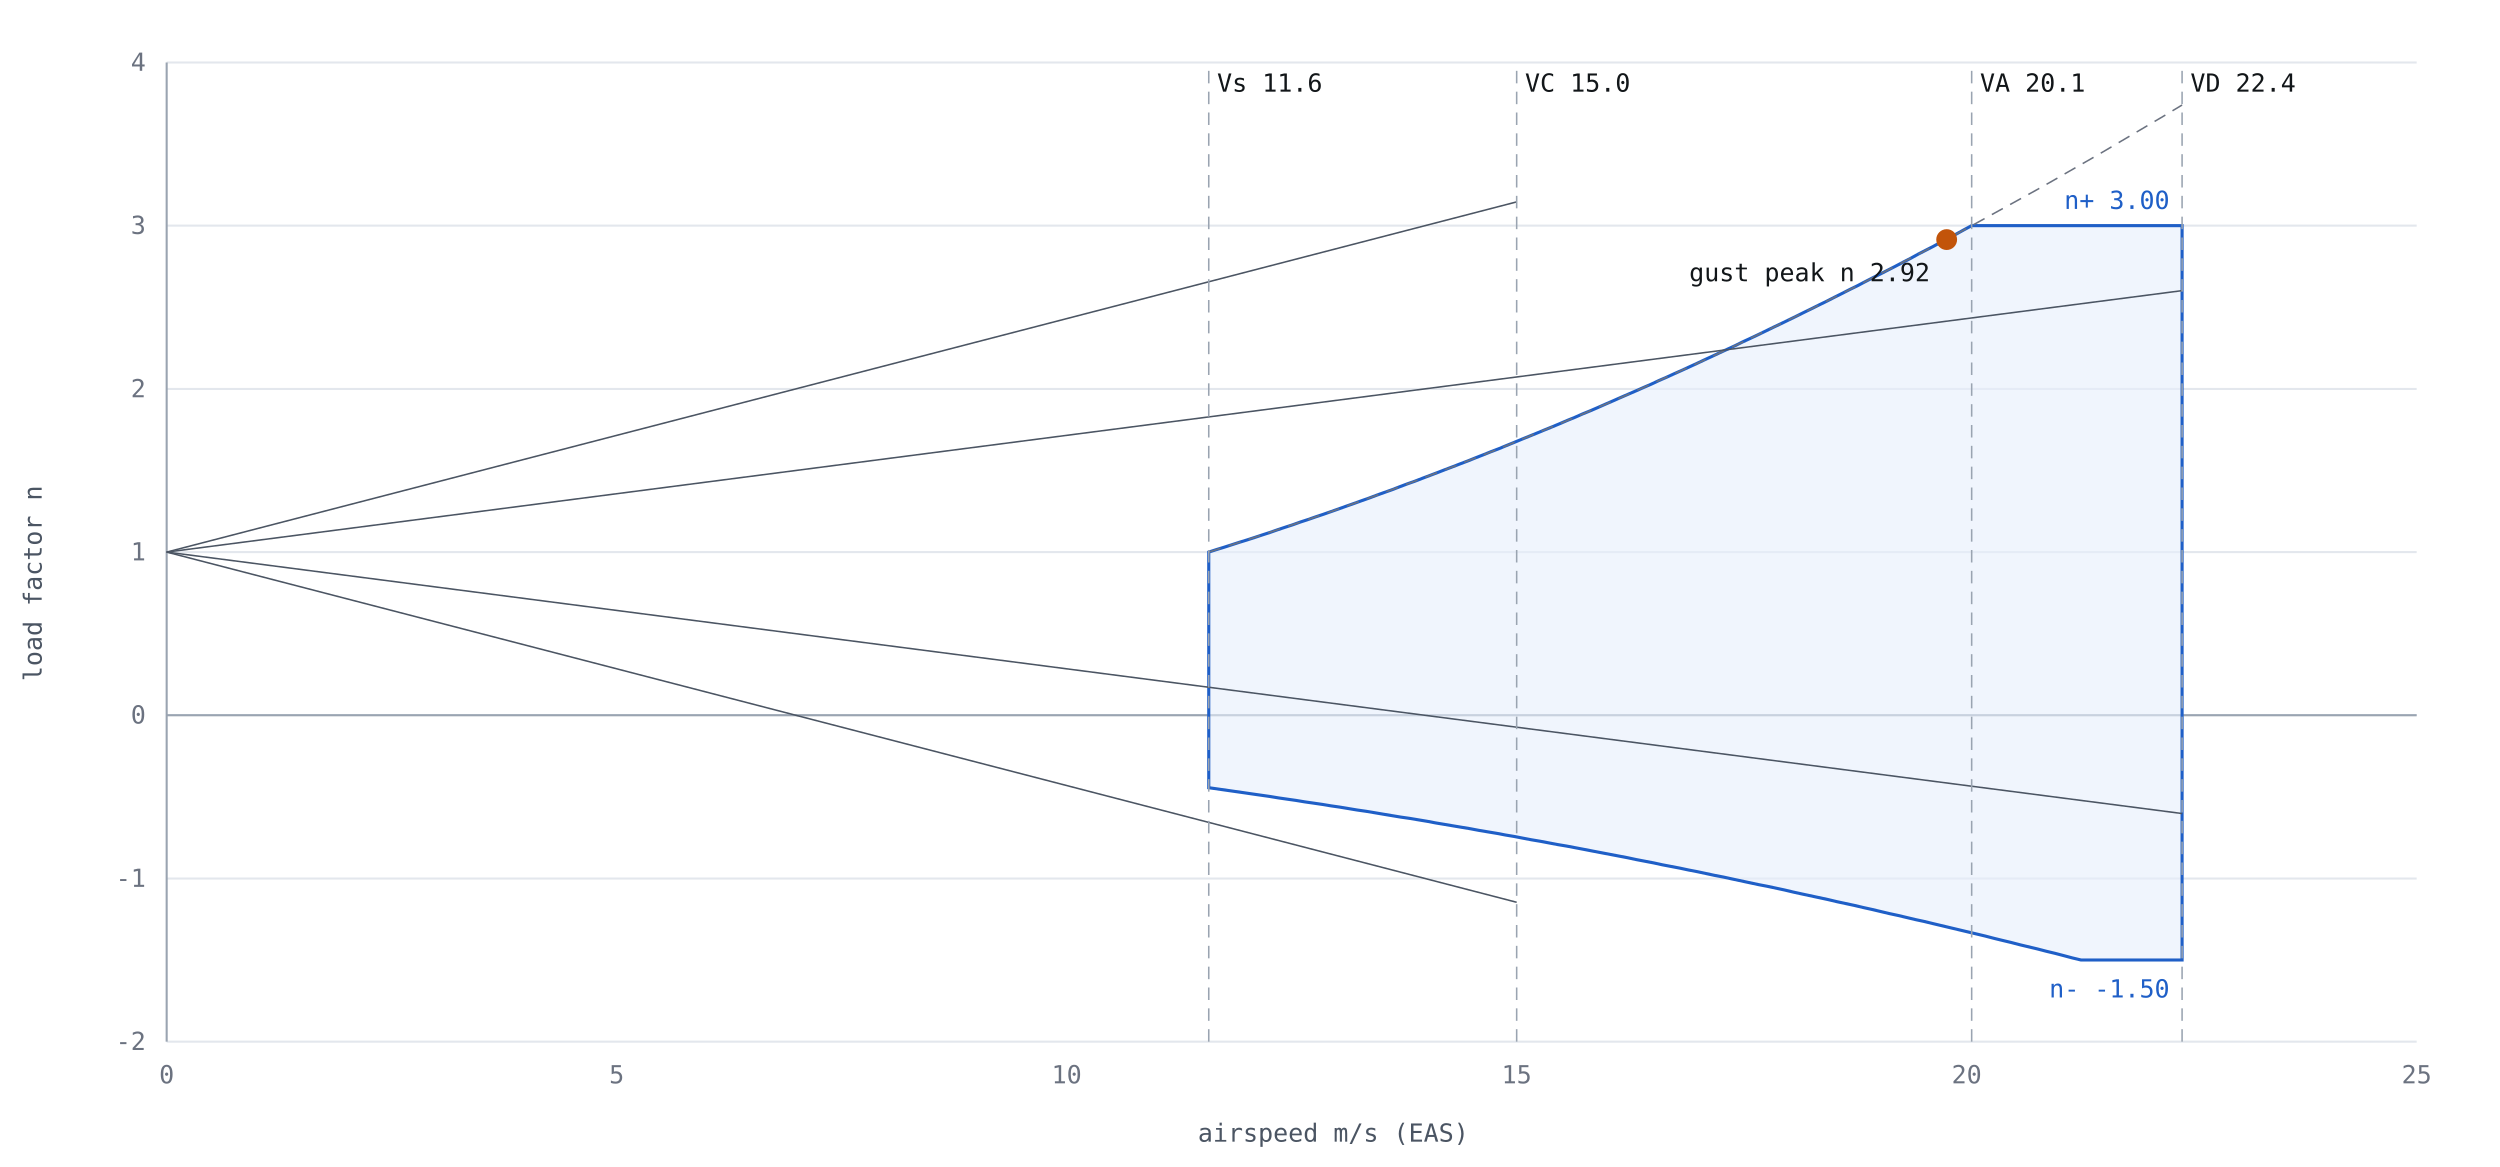
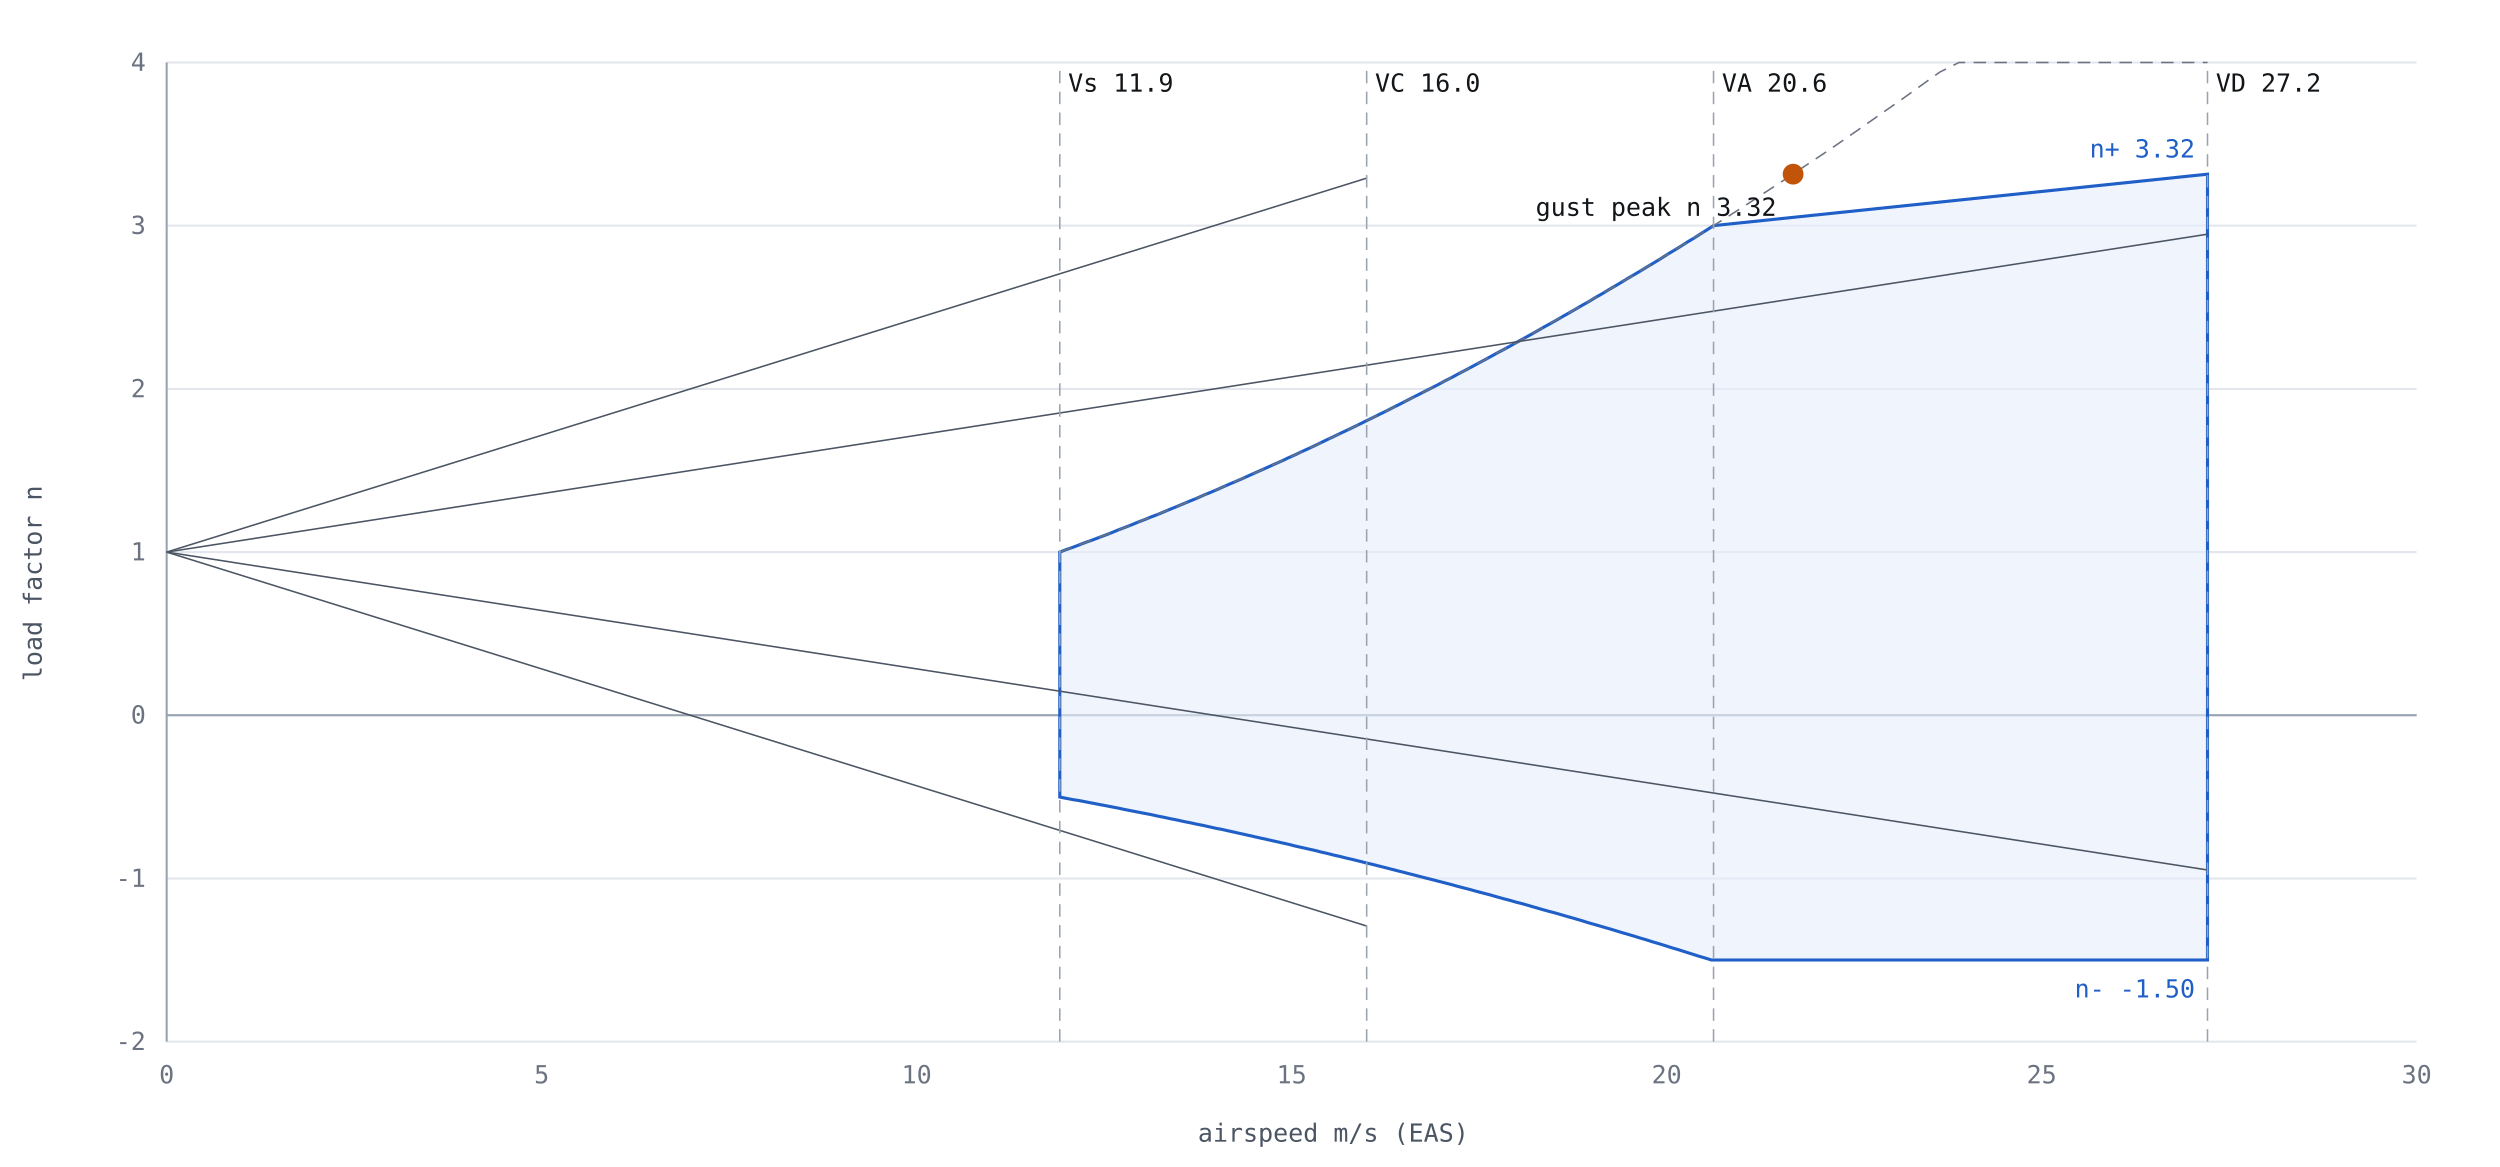
<svg xmlns="http://www.w3.org/2000/svg" viewBox="0 0 1200 560" width="1200" height="560">
  <line x1="80" y1="500.0" x2="1160" y2="500.0" stroke="#E3E7ED" stroke-width="1" />
  <text x="70" y="504.0" text-anchor="end" fill="#6B7280" font-family="IBM Plex Mono, monospace" font-size="12">-2</text>
  <line x1="80" y1="421.7" x2="1160" y2="421.7" stroke="#E3E7ED" stroke-width="1" />
  <text x="70" y="425.7" text-anchor="end" fill="#6B7280" font-family="IBM Plex Mono, monospace" font-size="12">-1</text>
  <line x1="80" y1="343.3" x2="1160" y2="343.3" stroke="#E3E7ED" stroke-width="1" />
  <text x="70" y="347.3" text-anchor="end" fill="#6B7280" font-family="IBM Plex Mono, monospace" font-size="12">0</text>
  <line x1="80" y1="265.0" x2="1160" y2="265.0" stroke="#E3E7ED" stroke-width="1" />
  <text x="70" y="269.0" text-anchor="end" fill="#6B7280" font-family="IBM Plex Mono, monospace" font-size="12">1</text>
  <line x1="80" y1="186.7" x2="1160" y2="186.7" stroke="#E3E7ED" stroke-width="1" />
  <text x="70" y="190.7" text-anchor="end" fill="#6B7280" font-family="IBM Plex Mono, monospace" font-size="12">2</text>
  <line x1="80" y1="108.3" x2="1160" y2="108.3" stroke="#E3E7ED" stroke-width="1" />
  <text x="70" y="112.3" text-anchor="end" fill="#6B7280" font-family="IBM Plex Mono, monospace" font-size="12">3</text>
  <line x1="80" y1="30.0" x2="1160" y2="30.0" stroke="#E3E7ED" stroke-width="1" />
  <text x="70" y="34.0" text-anchor="end" fill="#6B7280" font-family="IBM Plex Mono, monospace" font-size="12">4</text>
  <text x="80.0" y="520" text-anchor="middle" fill="#6B7280" font-family="IBM Plex Mono, monospace" font-size="12">0</text>
-   <text x="296.0" y="520" text-anchor="middle" fill="#6B7280" font-family="IBM Plex Mono, monospace" font-size="12">5</text>
-   <text x="512.0" y="520" text-anchor="middle" fill="#6B7280" font-family="IBM Plex Mono, monospace" font-size="12">10</text>
-   <text x="728.0" y="520" text-anchor="middle" fill="#6B7280" font-family="IBM Plex Mono, monospace" font-size="12">15</text>
-   <text x="944.0" y="520" text-anchor="middle" fill="#6B7280" font-family="IBM Plex Mono, monospace" font-size="12">20</text>
-   <text x="1160.0" y="520" text-anchor="middle" fill="#6B7280" font-family="IBM Plex Mono, monospace" font-size="12">25</text>
+   <text x="260.0" y="520" text-anchor="middle" fill="#6B7280" font-family="IBM Plex Mono, monospace" font-size="12">5</text>
+   <text x="440.0" y="520" text-anchor="middle" fill="#6B7280" font-family="IBM Plex Mono, monospace" font-size="12">10</text>
+   <text x="620.0" y="520" text-anchor="middle" fill="#6B7280" font-family="IBM Plex Mono, monospace" font-size="12">15</text>
+   <text x="800.0" y="520" text-anchor="middle" fill="#6B7280" font-family="IBM Plex Mono, monospace" font-size="12">20</text>
+   <text x="980.0" y="520" text-anchor="middle" fill="#6B7280" font-family="IBM Plex Mono, monospace" font-size="12">25</text>
+   <text x="1160.0" y="520" text-anchor="middle" fill="#6B7280" font-family="IBM Plex Mono, monospace" font-size="12">30</text>
  <line x1="80" y1="343.3" x2="1160" y2="343.3" stroke="#9AA4B1" stroke-width="1" />
  <line x1="80" y1="30" x2="80" y2="500" stroke="#9AA4B1" stroke-width="1" />
  <text x="640.0" y="548" text-anchor="middle" fill="#4B5563" font-family="IBM Plex Mono, monospace" font-size="12">airspeed m/s (EAS)</text>
  <text x="20" y="280.0" fill="#4B5563" font-family="IBM Plex Mono, monospace" font-size="12" transform="rotate(-90 20 280.0)" text-anchor="middle">load factor n</text>
-   <path d="M580.2,265.0 L583.9,263.8 L587.5,262.7 L591.2,261.5 L594.9,260.3 L598.5,259.2 L602.2,258.0 L605.8,256.8 L609.5,255.6 L613.2,254.3 L616.8,253.1 L620.5,251.9 L624.1,250.6 L627.8,249.4 L631.5,248.1 L635.1,246.9 L638.8,245.6 L642.5,244.3 L646.1,243.0 L649.8,241.7 L653.4,240.4 L657.1,239.1 L660.8,237.7 L664.4,236.4 L668.1,235.1 L671.7,233.7 L675.4,232.3 L679.1,231.0 L682.7,229.6 L686.4,228.2 L690.1,226.8 L693.7,225.4 L697.4,224.0 L701.0,222.6 L704.7,221.2 L708.4,219.7 L712.0,218.3 L715.7,216.8 L719.4,215.4 L723.0,213.9 L726.7,212.4 L730.3,210.9 L734.0,209.4 L737.7,207.9 L741.3,206.4 L745.0,204.9 L748.6,203.4 L752.3,201.8 L756.0,200.3 L759.6,198.7 L763.3,197.2 L767.0,195.6 L770.6,194.0 L774.3,192.4 L777.9,190.8 L781.6,189.2 L785.3,187.6 L788.9,186.0 L792.6,184.4 L796.2,182.7 L799.9,181.1 L803.6,179.4 L807.2,177.8 L810.9,176.1 L814.6,174.4 L818.2,172.7 L821.9,171.0 L825.5,169.3 L829.2,167.6 L832.9,165.9 L836.5,164.1 L840.2,162.4 L843.8,160.7 L847.5,158.9 L851.2,157.1 L854.8,155.4 L858.5,153.6 L862.2,151.8 L865.8,150.0 L869.5,148.2 L873.1,146.4 L876.8,144.6 L880.5,142.7 L884.1,140.9 L887.8,139.0 L891.5,137.2 L895.1,135.3 L898.8,133.4 L902.4,131.6 L906.1,129.7 L909.8,127.8 L913.4,125.9 L917.1,124.0 L920.7,122.0 L924.4,120.1 L928.1,118.2 L931.7,116.2 L935.4,114.3 L939.1,112.3 L942.7,110.3 L946.4,108.3 L1047.4,108.3 L1047.4,460.8 L998.9,460.8 L998.9,460.8 L994.7,459.8 L990.6,458.7 L986.4,457.6 L982.2,456.6 L978.0,455.5 L973.8,454.5 L969.6,453.5 L965.4,452.4 L961.2,451.4 L957.1,450.4 L952.9,449.3 L948.7,448.3 L944.5,447.3 L940.3,446.3 L936.1,445.3 L931.9,444.3 L927.7,443.3 L923.6,442.3 L919.4,441.4 L915.2,440.4 L911.0,439.4 L906.8,438.5 L902.6,437.5 L898.4,436.5 L894.3,435.6 L890.1,434.6 L885.9,433.7 L881.7,432.8 L877.5,431.8 L873.3,430.9 L869.1,430.0 L864.9,429.1 L860.8,428.2 L856.6,427.2 L852.4,426.3 L848.2,425.4 L844.0,424.6 L839.8,423.7 L835.6,422.8 L831.4,421.9 L827.3,421.0 L823.1,420.2 L818.9,419.3 L814.7,418.4 L810.5,417.6 L806.3,416.7 L802.1,415.9 L797.9,415.1 L793.8,414.2 L789.6,413.4 L785.4,412.6 L781.2,411.7 L777.0,410.9 L772.8,410.1 L768.6,409.3 L764.4,408.5 L760.3,407.7 L756.1,406.9 L751.9,406.1 L747.7,405.4 L743.5,404.6 L739.3,403.8 L735.1,403.1 L730.9,402.3 L726.8,401.5 L722.6,400.8 L718.4,400.0 L714.2,399.3 L710.0,398.6 L705.8,397.8 L701.6,397.1 L697.4,396.4 L693.3,395.7 L689.1,395.0 L684.9,394.2 L680.7,393.5 L676.5,392.8 L672.3,392.2 L668.1,391.5 L663.9,390.8 L659.8,390.1 L655.6,389.4 L651.4,388.8 L647.2,388.1 L643.0,387.4 L638.8,386.8 L634.6,386.1 L630.5,385.5 L626.3,384.9 L622.1,384.2 L617.9,383.6 L613.7,383.0 L609.5,382.3 L605.3,381.7 L601.1,381.1 L597.0,380.5 L592.8,379.9 L588.6,379.3 L584.4,378.7 L580.2,378.1 Z" fill="#E6EEFB" fill-opacity="0.6" stroke="#1F5FC7" stroke-width="1.5" />
-   <path d="M580.2,265.0 L588.0,262.5 L595.8,260.0 L603.6,257.5 L611.3,254.9 L619.1,252.3 L626.9,249.7 L634.7,247.0 L642.5,244.3 L650.3,241.5 L658.1,238.7 L665.8,235.9 L673.6,233.0 L681.4,230.1 L689.2,227.1 L697.0,224.2 L704.8,221.1 L712.6,218.1 L720.4,215.0 L728.1,211.8 L735.9,208.6 L743.7,205.4 L751.5,202.2 L759.3,198.9 L767.1,195.5 L774.9,192.2 L782.6,188.8 L790.4,185.3 L798.2,181.8 L806.0,178.3 L813.8,174.8 L821.6,171.2 L829.4,167.5 L837.1,163.9 L844.9,160.1 L852.7,156.4 L860.5,152.6 L868.3,148.8 L876.1,144.9 L883.9,141.0 L891.6,137.1 L899.4,133.1 L907.2,129.1 L915.0,125.0 L922.8,121.0 L930.6,116.8 L938.4,112.7 L946.1,108.5 L953.9,104.2 L961.7,99.9 L969.5,95.6 L977.3,91.3 L985.1,86.9 L992.9,82.4 L1000.6,78.0 L1008.4,73.5 L1016.2,68.9 L1024.0,64.3 L1031.8,59.7 L1039.6,55.1 L1047.4,50.4" fill="none" stroke="#6B7280" stroke-width="0.75" stroke-dasharray="6 4" />
-   <line x1="80.0" y1="265.0" x2="728.0" y2="96.9" stroke="#4B5563" stroke-width="0.75" />
-   <line x1="80.0" y1="265.0" x2="1047.4" y2="139.5" stroke="#4B5563" stroke-width="0.75" />
-   <line x1="80.0" y1="265.0" x2="728.0" y2="433.1" stroke="#4B5563" stroke-width="0.75" />
-   <line x1="80.0" y1="265.0" x2="1047.4" y2="390.5" stroke="#4B5563" stroke-width="0.75" />
-   <line x1="580.2" y1="500.0" x2="580.2" y2="30.0" stroke="#9AA4B1" stroke-width="0.75" stroke-dasharray="6 4" />
-   <text x="584.2" y="44" fill="#121619" font-family="IBM Plex Mono, monospace" font-size="12">Vs 11.6</text>
-   <line x1="946.4" y1="500.0" x2="946.4" y2="30.0" stroke="#9AA4B1" stroke-width="0.75" stroke-dasharray="6 4" />
-   <text x="950.4" y="44" fill="#121619" font-family="IBM Plex Mono, monospace" font-size="12">VA 20.1</text>
-   <line x1="728.0" y1="500.0" x2="728.0" y2="30.0" stroke="#9AA4B1" stroke-width="0.75" stroke-dasharray="6 4" />
-   <text x="732.0" y="44" fill="#121619" font-family="IBM Plex Mono, monospace" font-size="12">VC 15.0</text>
-   <line x1="1047.4" y1="500.0" x2="1047.4" y2="30.0" stroke="#9AA4B1" stroke-width="0.75" stroke-dasharray="6 4" />
-   <text x="1051.4" y="44" fill="#121619" font-family="IBM Plex Mono, monospace" font-size="12">VD 22.4</text>
-   <circle cx="934.4" cy="115.0" r="5" fill="#C2540A" />
-   <text x="926.4" y="135.0" text-anchor="end" fill="#121619" font-family="IBM Plex Mono, monospace" font-size="12">gust peak n 2.92</text>
-   <text x="1041.4" y="100.3" text-anchor="end" fill="#1F5FC7" font-family="IBM Plex Mono, monospace" font-size="12">n+ 3.00</text>
-   <text x="1041.4" y="478.8" text-anchor="end" fill="#1F5FC7" font-family="IBM Plex Mono, monospace" font-size="12">n- -1.50</text>
+   <path d="M508.7,265.0 L511.8,263.8 L515.0,262.7 L518.1,261.5 L521.2,260.3 L524.4,259.2 L527.5,258.0 L530.7,256.8 L533.8,255.6 L536.9,254.3 L540.1,253.1 L543.2,251.9 L546.3,250.6 L549.5,249.4 L552.6,248.1 L555.8,246.9 L558.9,245.6 L562.0,244.3 L565.2,243.0 L568.3,241.7 L571.4,240.4 L574.6,239.1 L577.7,237.7 L580.9,236.4 L584.0,235.1 L587.1,233.7 L590.3,232.3 L593.4,231.0 L596.6,229.6 L599.7,228.2 L602.8,226.8 L606.0,225.4 L609.1,224.0 L612.2,222.6 L615.4,221.2 L618.5,219.7 L621.7,218.3 L624.8,216.8 L627.9,215.4 L631.1,213.9 L634.2,212.4 L637.3,210.9 L640.5,209.4 L643.6,207.9 L646.8,206.4 L649.9,204.9 L653.0,203.4 L656.2,201.8 L659.3,200.3 L662.5,198.7 L665.6,197.2 L668.7,195.6 L671.9,194.0 L675.0,192.4 L678.1,190.8 L681.3,189.2 L684.4,187.6 L687.6,186.0 L690.7,184.4 L693.8,182.7 L697.0,181.1 L700.1,179.4 L703.2,177.8 L706.4,176.1 L709.5,174.4 L712.7,172.7 L715.8,171.0 L718.9,169.3 L722.1,167.6 L725.2,165.9 L728.4,164.1 L731.5,162.4 L734.6,160.7 L737.8,158.9 L740.9,157.1 L744.0,155.4 L747.2,153.6 L750.3,151.8 L753.5,150.0 L756.6,148.2 L759.7,146.4 L762.9,144.6 L766.0,142.7 L769.2,140.9 L772.3,139.0 L775.4,137.2 L778.6,135.3 L781.7,133.4 L784.8,131.6 L788.0,129.7 L791.1,127.8 L794.3,125.9 L797.4,124.0 L800.5,122.0 L803.7,120.1 L806.8,118.2 L809.9,116.2 L813.1,114.3 L816.2,112.3 L819.4,110.3 L822.5,108.3 L1059.6,83.6 L1059.6,460.8 L821.5,460.8 L821.5,460.8 L818.3,459.8 L815.2,458.9 L812.1,457.9 L808.9,456.9 L805.8,455.9 L802.7,455.0 L799.6,454.0 L796.4,453.0 L793.3,452.1 L790.2,451.1 L787.1,450.2 L783.9,449.2 L780.8,448.3 L777.7,447.4 L774.5,446.4 L771.4,445.5 L768.3,444.6 L765.2,443.7 L762.0,442.8 L758.9,441.8 L755.8,440.9 L752.6,440.0 L749.5,439.1 L746.4,438.2 L743.3,437.4 L740.1,436.5 L737.0,435.6 L733.9,434.7 L730.8,433.8 L727.6,433.0 L724.5,432.1 L721.4,431.3 L718.2,430.4 L715.1,429.5 L712.0,428.7 L708.9,427.9 L705.7,427.0 L702.6,426.2 L699.5,425.4 L696.3,424.5 L693.2,423.7 L690.1,422.9 L687.0,422.1 L683.8,421.3 L680.7,420.5 L677.6,419.7 L674.5,418.9 L671.3,418.1 L668.2,417.3 L665.1,416.5 L661.9,415.7 L658.8,414.9 L655.7,414.2 L652.6,413.4 L649.4,412.6 L646.3,411.9 L643.2,411.1 L640.0,410.4 L636.9,409.6 L633.8,408.9 L630.7,408.1 L627.5,407.4 L624.4,406.7 L621.3,406.0 L618.2,405.2 L615.0,404.5 L611.9,403.8 L608.8,403.1 L605.6,402.4 L602.5,401.7 L599.4,401.0 L596.3,400.3 L593.1,399.6 L590.0,398.9 L586.9,398.2 L583.7,397.6 L580.6,396.9 L577.5,396.2 L574.4,395.6 L571.2,394.9 L568.1,394.3 L565.0,393.6 L561.9,393.0 L558.7,392.3 L555.6,391.7 L552.5,391.0 L549.3,390.4 L546.2,389.8 L543.1,389.2 L540.0,388.6 L536.8,387.9 L533.7,387.3 L530.6,386.7 L527.4,386.1 L524.3,385.5 L521.2,384.9 L518.1,384.3 L514.9,383.8 L511.8,383.2 L508.7,382.6 Z" fill="#E6EEFB" fill-opacity="0.6" stroke="#1F5FC7" stroke-width="1.5" />
+   <path d="M508.7,265.0 L517.9,261.6 L527.0,258.1 L536.2,254.6 L545.4,251.0 L554.6,247.3 L563.8,243.6 L573.0,239.7 L582.1,235.9 L591.3,231.9 L600.5,227.8 L609.7,223.7 L618.9,219.6 L628.1,215.3 L637.2,211.0 L646.4,206.6 L655.6,202.1 L664.8,197.6 L674.0,192.9 L683.2,188.3 L692.3,183.5 L701.5,178.7 L710.7,173.8 L719.9,168.8 L729.1,163.8 L738.3,158.6 L747.4,153.4 L756.6,148.2 L765.8,142.9 L775.0,137.5 L784.2,132.0 L793.3,126.4 L802.5,120.8 L811.7,115.1 L820.9,109.3 L830.1,103.5 L839.3,97.6 L848.4,91.6 L857.6,85.6 L866.8,79.4 L876.0,73.3 L885.2,67.0 L894.4,60.6 L903.5,54.2 L912.7,47.8 L921.9,41.2 L931.1,34.6 L940.3,30.0 L949.5,30.0 L958.6,30.0 L967.8,30.0 L977.0,30.0 L986.2,30.0 L995.4,30.0 L1004.5,30.0 L1013.7,30.0 L1022.9,30.0 L1032.1,30.0 L1041.3,30.0 L1050.5,30.0 L1059.6,30.0" fill="none" stroke="#6B7280" stroke-width="0.75" stroke-dasharray="6 4" />
+   <line x1="80.0" y1="265.0" x2="656.0" y2="85.5" stroke="#4B5563" stroke-width="0.75" />
+   <line x1="80.0" y1="265.0" x2="1059.6" y2="112.4" stroke="#4B5563" stroke-width="0.75" />
+   <line x1="80.0" y1="265.0" x2="656.0" y2="444.5" stroke="#4B5563" stroke-width="0.75" />
+   <line x1="80.0" y1="265.0" x2="1059.6" y2="417.6" stroke="#4B5563" stroke-width="0.75" />
+   <line x1="508.7" y1="500.0" x2="508.7" y2="30.0" stroke="#9AA4B1" stroke-width="0.75" stroke-dasharray="6 4" />
+   <text x="512.7" y="44" fill="#121619" font-family="IBM Plex Mono, monospace" font-size="12">Vs 11.9</text>
+   <line x1="822.5" y1="500.0" x2="822.5" y2="30.0" stroke="#9AA4B1" stroke-width="0.75" stroke-dasharray="6 4" />
+   <text x="826.5" y="44" fill="#121619" font-family="IBM Plex Mono, monospace" font-size="12">VA 20.6</text>
+   <line x1="656.0" y1="500.0" x2="656.0" y2="30.0" stroke="#9AA4B1" stroke-width="0.75" stroke-dasharray="6 4" />
+   <text x="660.0" y="44" fill="#121619" font-family="IBM Plex Mono, monospace" font-size="12">VC 16.0</text>
+   <line x1="1059.6" y1="500.0" x2="1059.6" y2="30.0" stroke="#9AA4B1" stroke-width="0.75" stroke-dasharray="6 4" />
+   <text x="1063.6" y="44" fill="#121619" font-family="IBM Plex Mono, monospace" font-size="12">VD 27.2</text>
+   <circle cx="860.7" cy="83.6" r="5" fill="#C2540A" />
+   <text x="852.7" y="103.6" text-anchor="end" fill="#121619" font-family="IBM Plex Mono, monospace" font-size="12">gust peak n 3.32</text>
+   <text x="1053.6" y="75.6" text-anchor="end" fill="#1F5FC7" font-family="IBM Plex Mono, monospace" font-size="12">n+ 3.32</text>
+   <text x="1053.6" y="478.8" text-anchor="end" fill="#1F5FC7" font-family="IBM Plex Mono, monospace" font-size="12">n- -1.50</text>
</svg>
